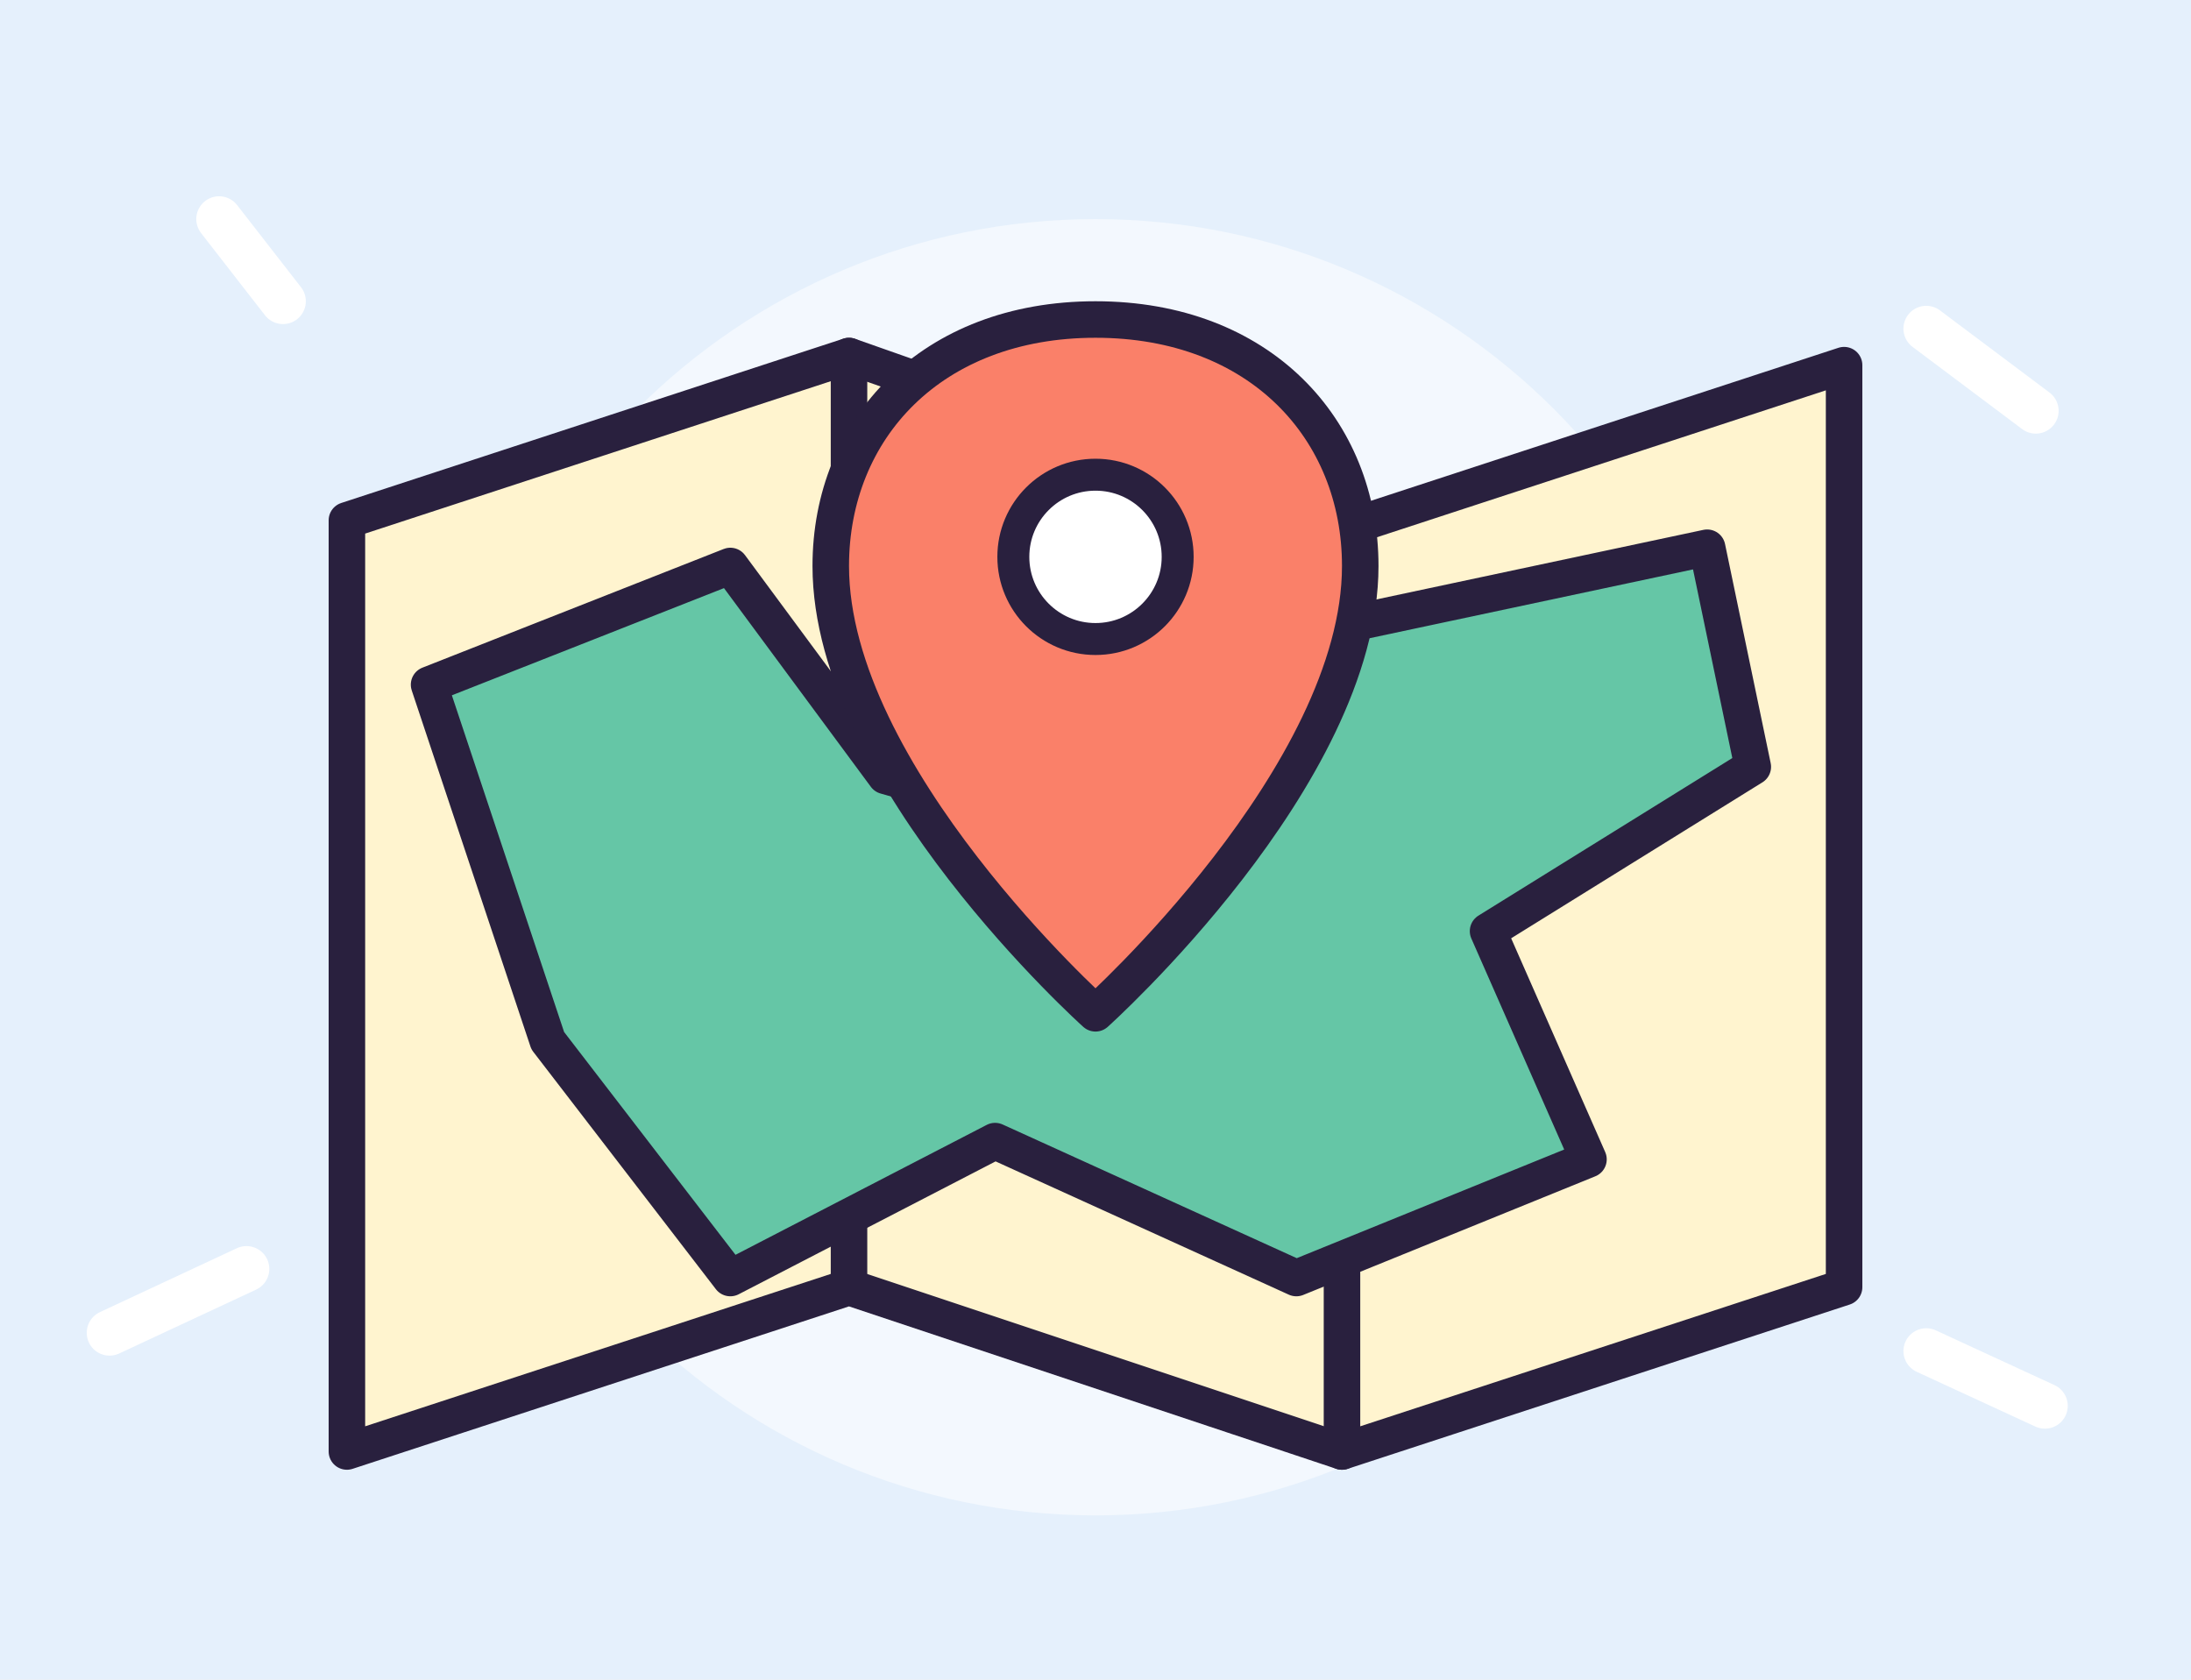
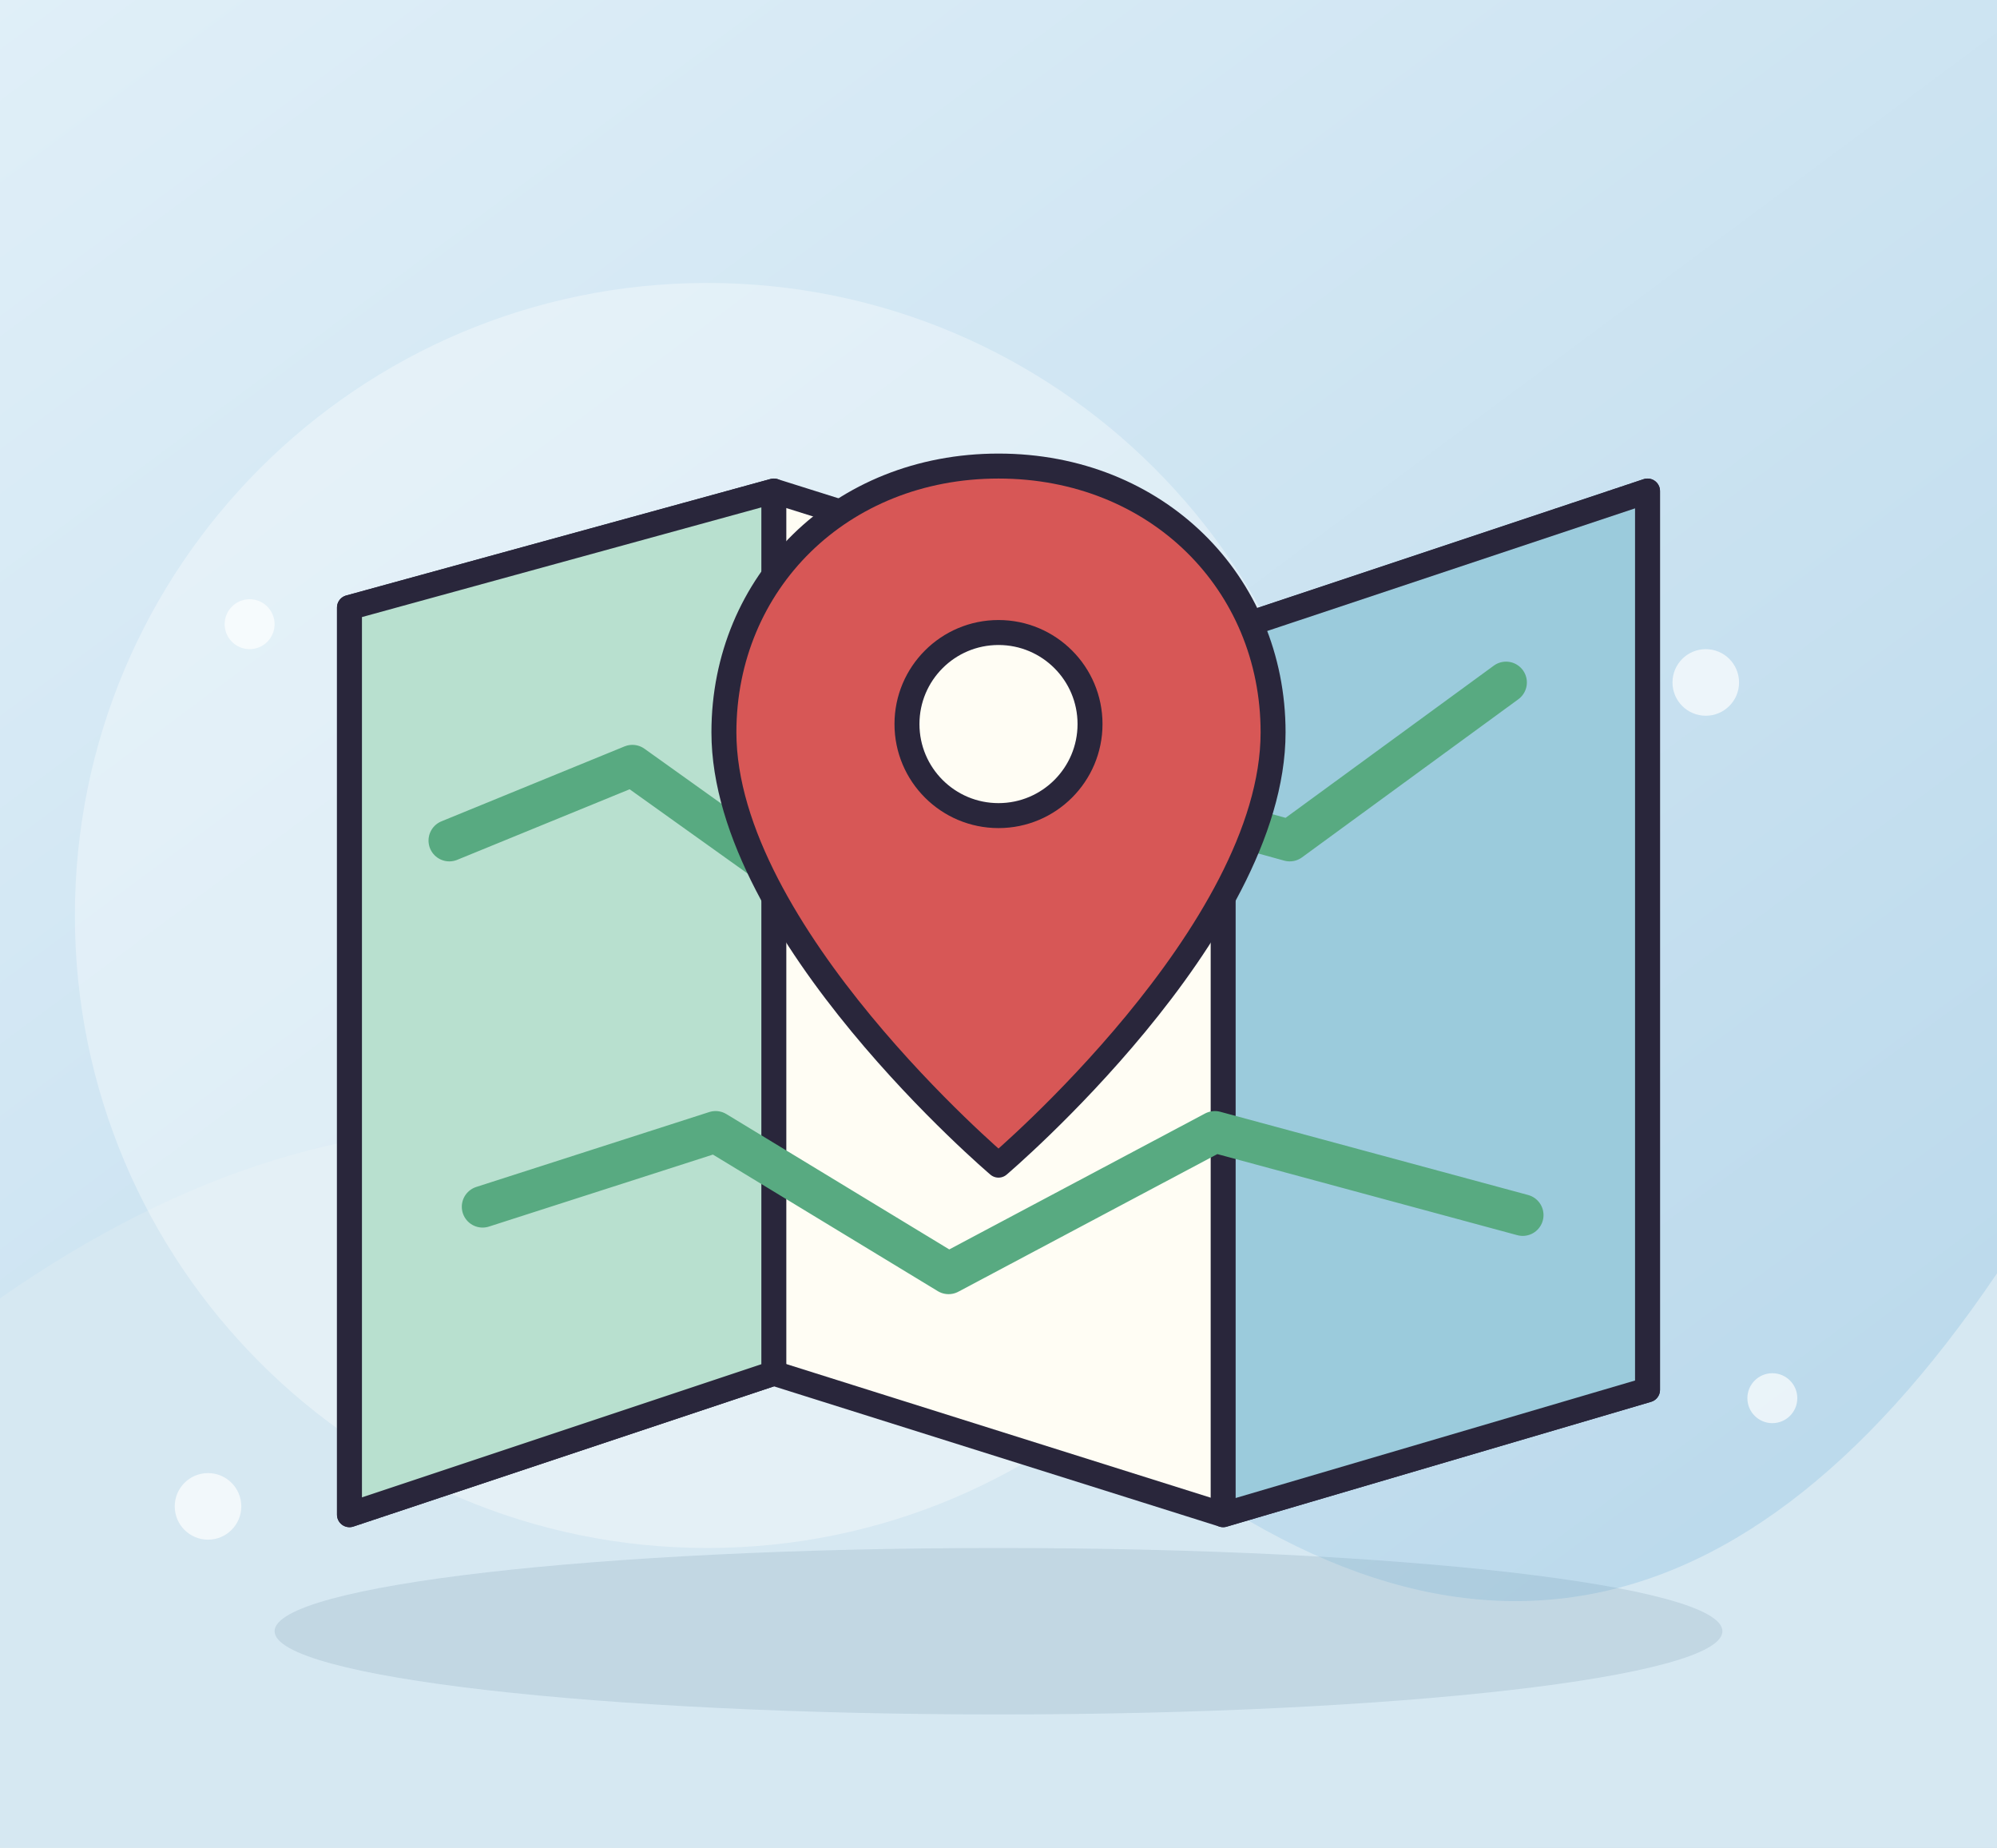
- <svg xmlns="http://www.w3.org/2000/svg" viewBox="0 0 240 184" role="img">
-   <rect width="240" height="184" fill="#e5f0fc" />
-   <circle cx="120" cy="95" r="71" fill="#fff" opacity=".52" />
-   <path d="M12 146l15-7m184-103 12 9m-12 103 13 6M24 24l7 9" fill="none" stroke="#fff" stroke-width="5" stroke-linecap="round" />
-   <g stroke="#29203e" stroke-width="3.5" stroke-linecap="round" stroke-linejoin="round">
-     <path d="M38 57l55-18 54 19 55-18v101l-55 18-54-18-55 18z" fill="#fff4cf" stroke="#29203e" stroke-width="4" stroke-linecap="round" stroke-linejoin="round" />
-     <path d="M93 39v102m54-83v101" fill="none" stroke="#29203e" stroke-width="4" stroke-linecap="round" stroke-linejoin="round" />
-     <path d="M47 75l33-13 17 23 28 8 15-23 47-10 5 24-29 18 11 25-32 13-33-15-29 15-20-26z" fill="#65c6a6" stroke="#29203e" stroke-width="4" stroke-linecap="round" stroke-linejoin="round" />
-     <path d="M120 35c-18 0-29 12-29 27 0 23 29 49 29 49s29-26 29-49c0-15-11-27-29-27z" fill="#fa8069" stroke="#29203e" stroke-width="4" stroke-linecap="round" stroke-linejoin="round" />
-     <circle cx="120" cy="61" r="9" fill="#ffffff" />
+ <svg xmlns="http://www.w3.org/2000/svg" viewBox="0 0 240 222" role="img">
+   <defs>
+     <linearGradient id="bg" x2=".8" y2="1">
+       <stop stop-color="#e0eff8" />
+       <stop offset="1" stop-color="#b9d8eb" />
+     </linearGradient>
+   </defs>
+   <rect width="240" height="222" fill="url(#bg)" />
+   <path d="M0 156Q66 110 129 167T240 153V222H0Z" fill="#d6e8f2" />
+   <circle cx="85" cy="110" r="76" fill="#fff" opacity=".34" />
+   <g fill="#fff" opacity=".68">
+     <circle cx="30" cy="75" r="3" />
+     <circle cx="205" cy="82" r="4" />
+     <circle cx="213" cy="168" r="3" />
+     <circle cx="25" cy="181" r="4" />
+   </g>
+   <ellipse cx="120" cy="196" rx="87" ry="10" fill="#698da5" opacity=".19" />
+   <g transform="translate(120 119)" stroke-linejoin="round" stroke-linecap="round">
+     <path d="M-78-46l51-14 54 17 51-17v108L27 63-27 46-78 63z" fill="#fffdf4" stroke="#29263b" stroke-width="3" stroke-linecap="round" stroke-linejoin="round" />
+     <path d="M-78-46l51-14v106l-51 17z" fill="#b8e0cf" stroke="#29263b" stroke-width="3" stroke-linecap="round" stroke-linejoin="round" />
+     <path d="M27-43l51-17V48L27 63z" fill="#9bcbdc" stroke="#29263b" stroke-width="3" stroke-linecap="round" stroke-linejoin="round" />
+     <path d="M-27-60V46m54-89V63" fill="none" stroke="#29263b" stroke-width="2" stroke-linecap="round" stroke-linejoin="round" />
+     <path d="M-66-18l22-9 21 15 29-14 29 8 26-19M-62 26l28-9 28 17 32-17 37 10" fill="none" stroke="#58aa81" stroke-width="5" stroke-linecap="round" stroke-linejoin="round" />
+     <path d="M0-63c-19 0-33 14-33 32 0 24 33 52 33 52s33-28 33-52C33-49 19-63 0-63z" fill="#d75756" stroke="#29263b" stroke-width="3" stroke-linecap="round" stroke-linejoin="round" />
+     <circle cx="0" cy="-32" r="11" fill="#fffdf4" stroke="#29263b" stroke-width="3" />
  </g>
</svg>
